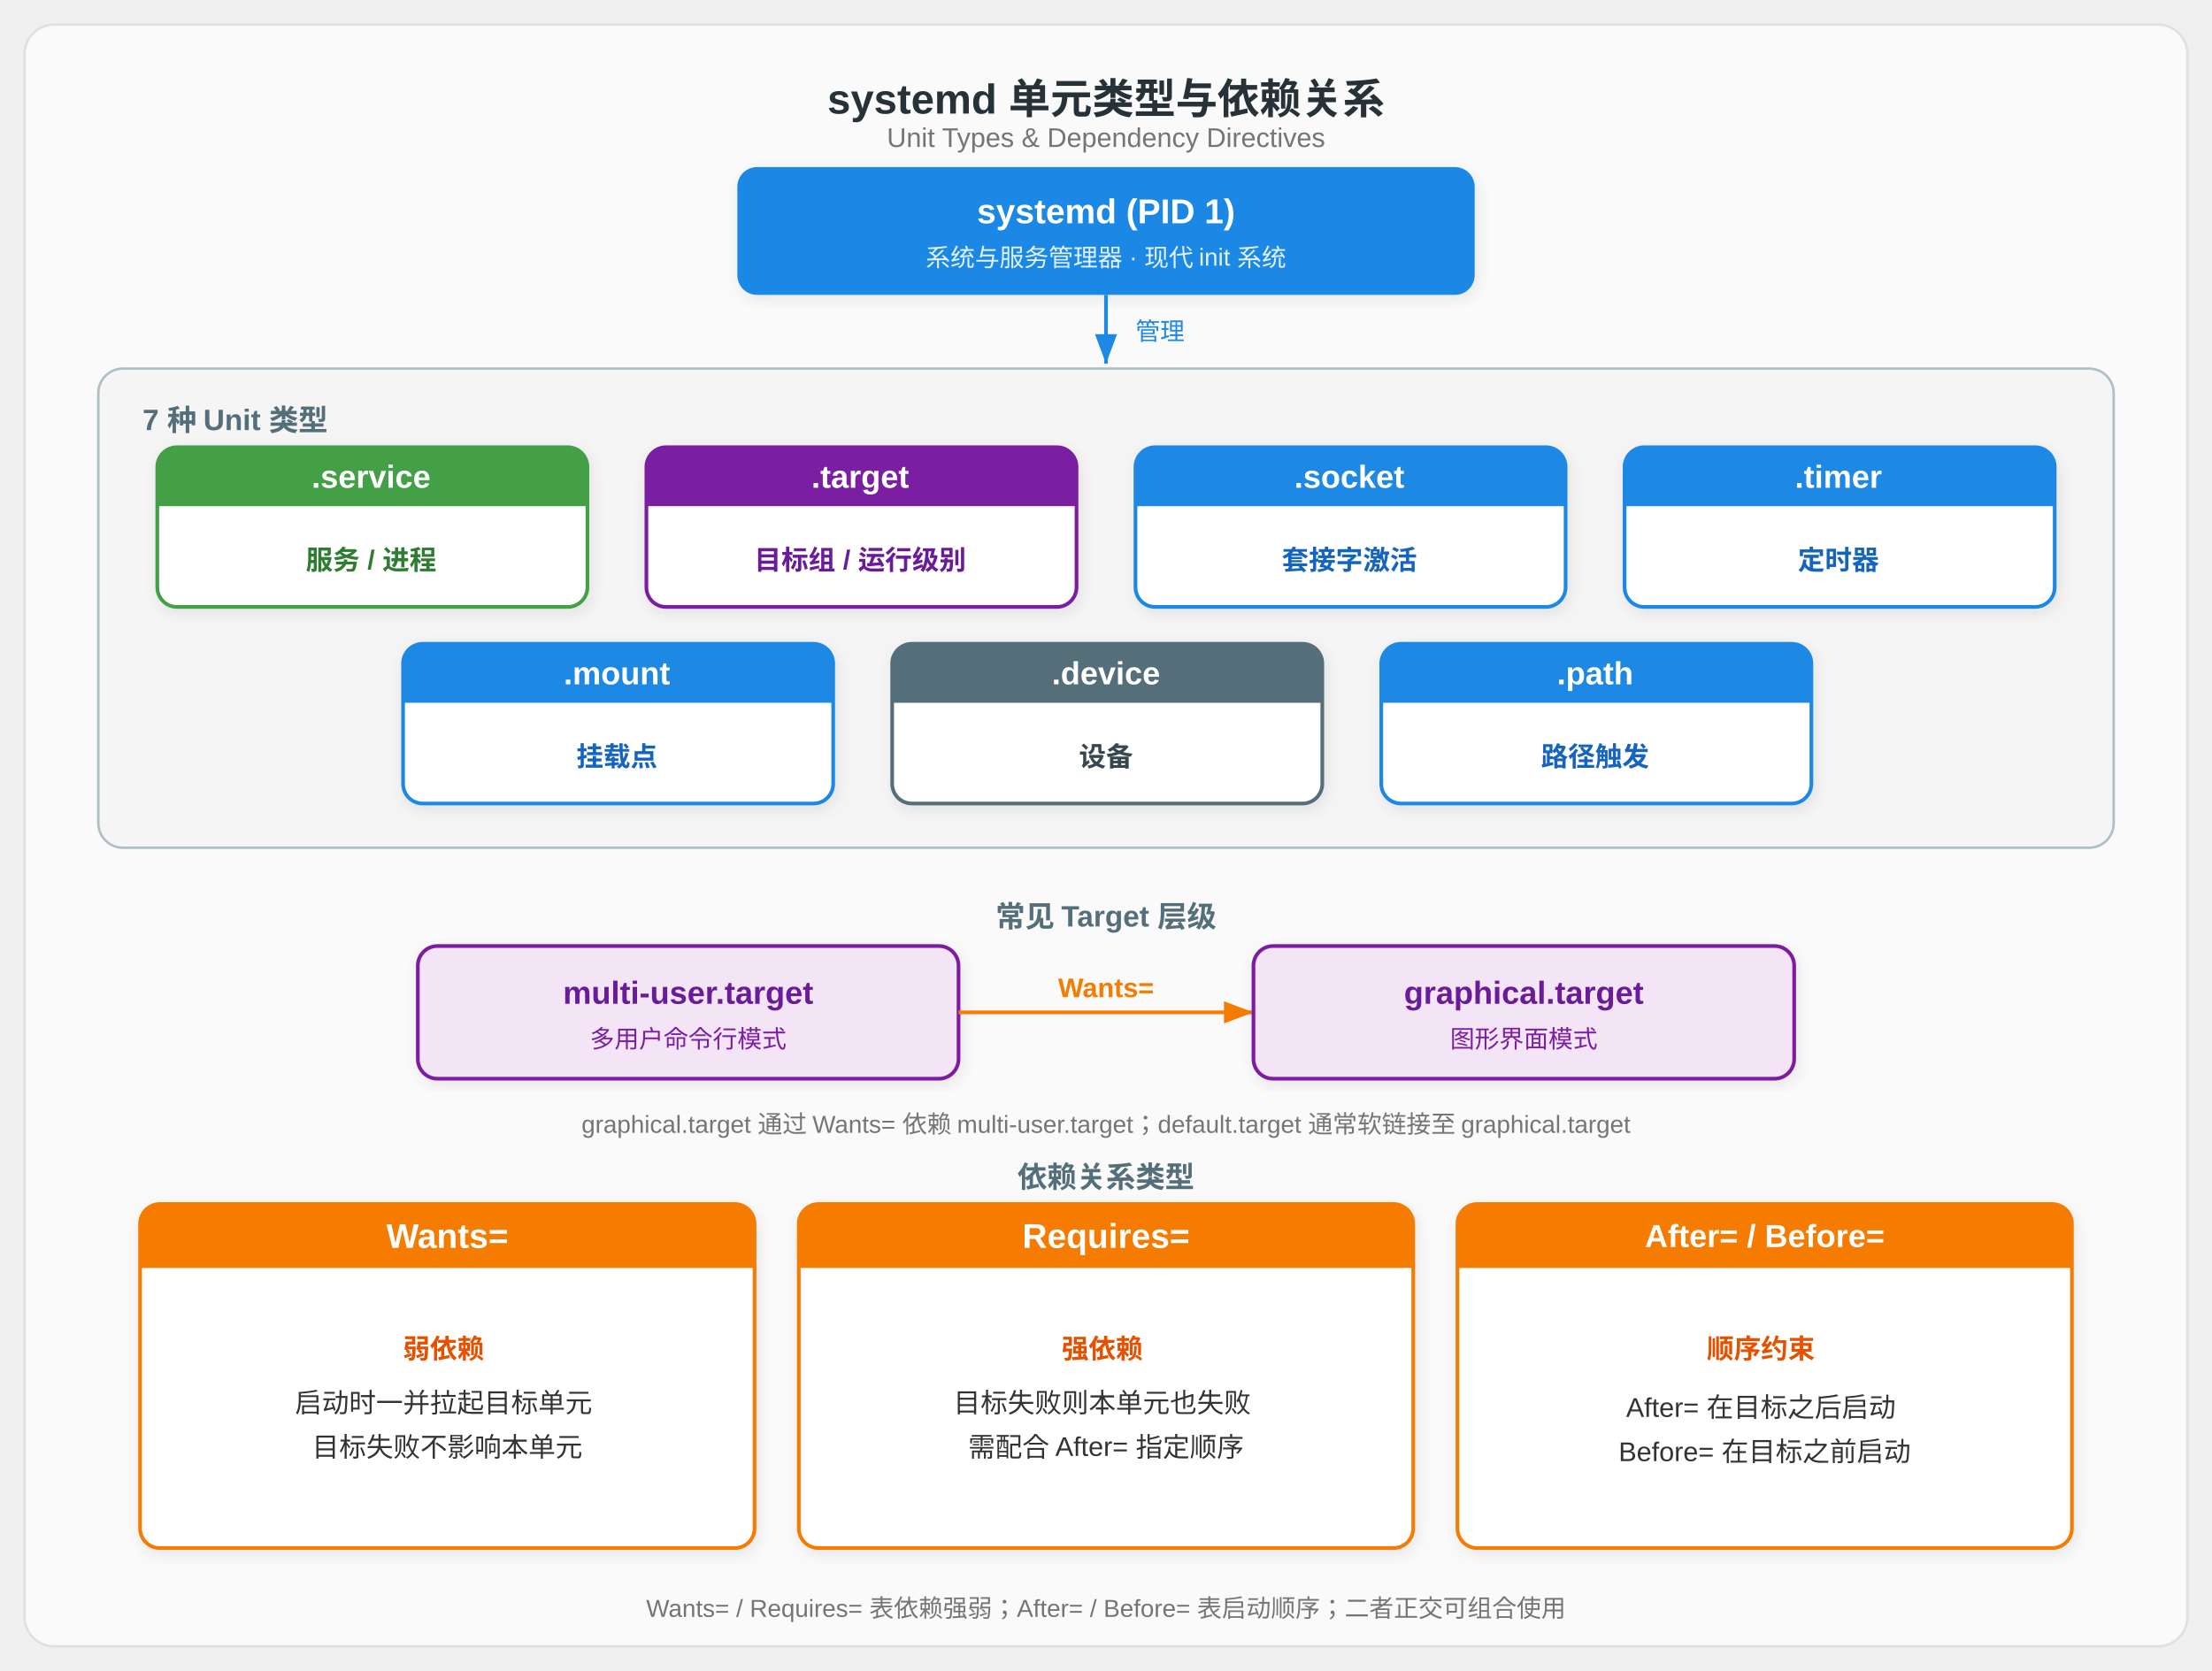
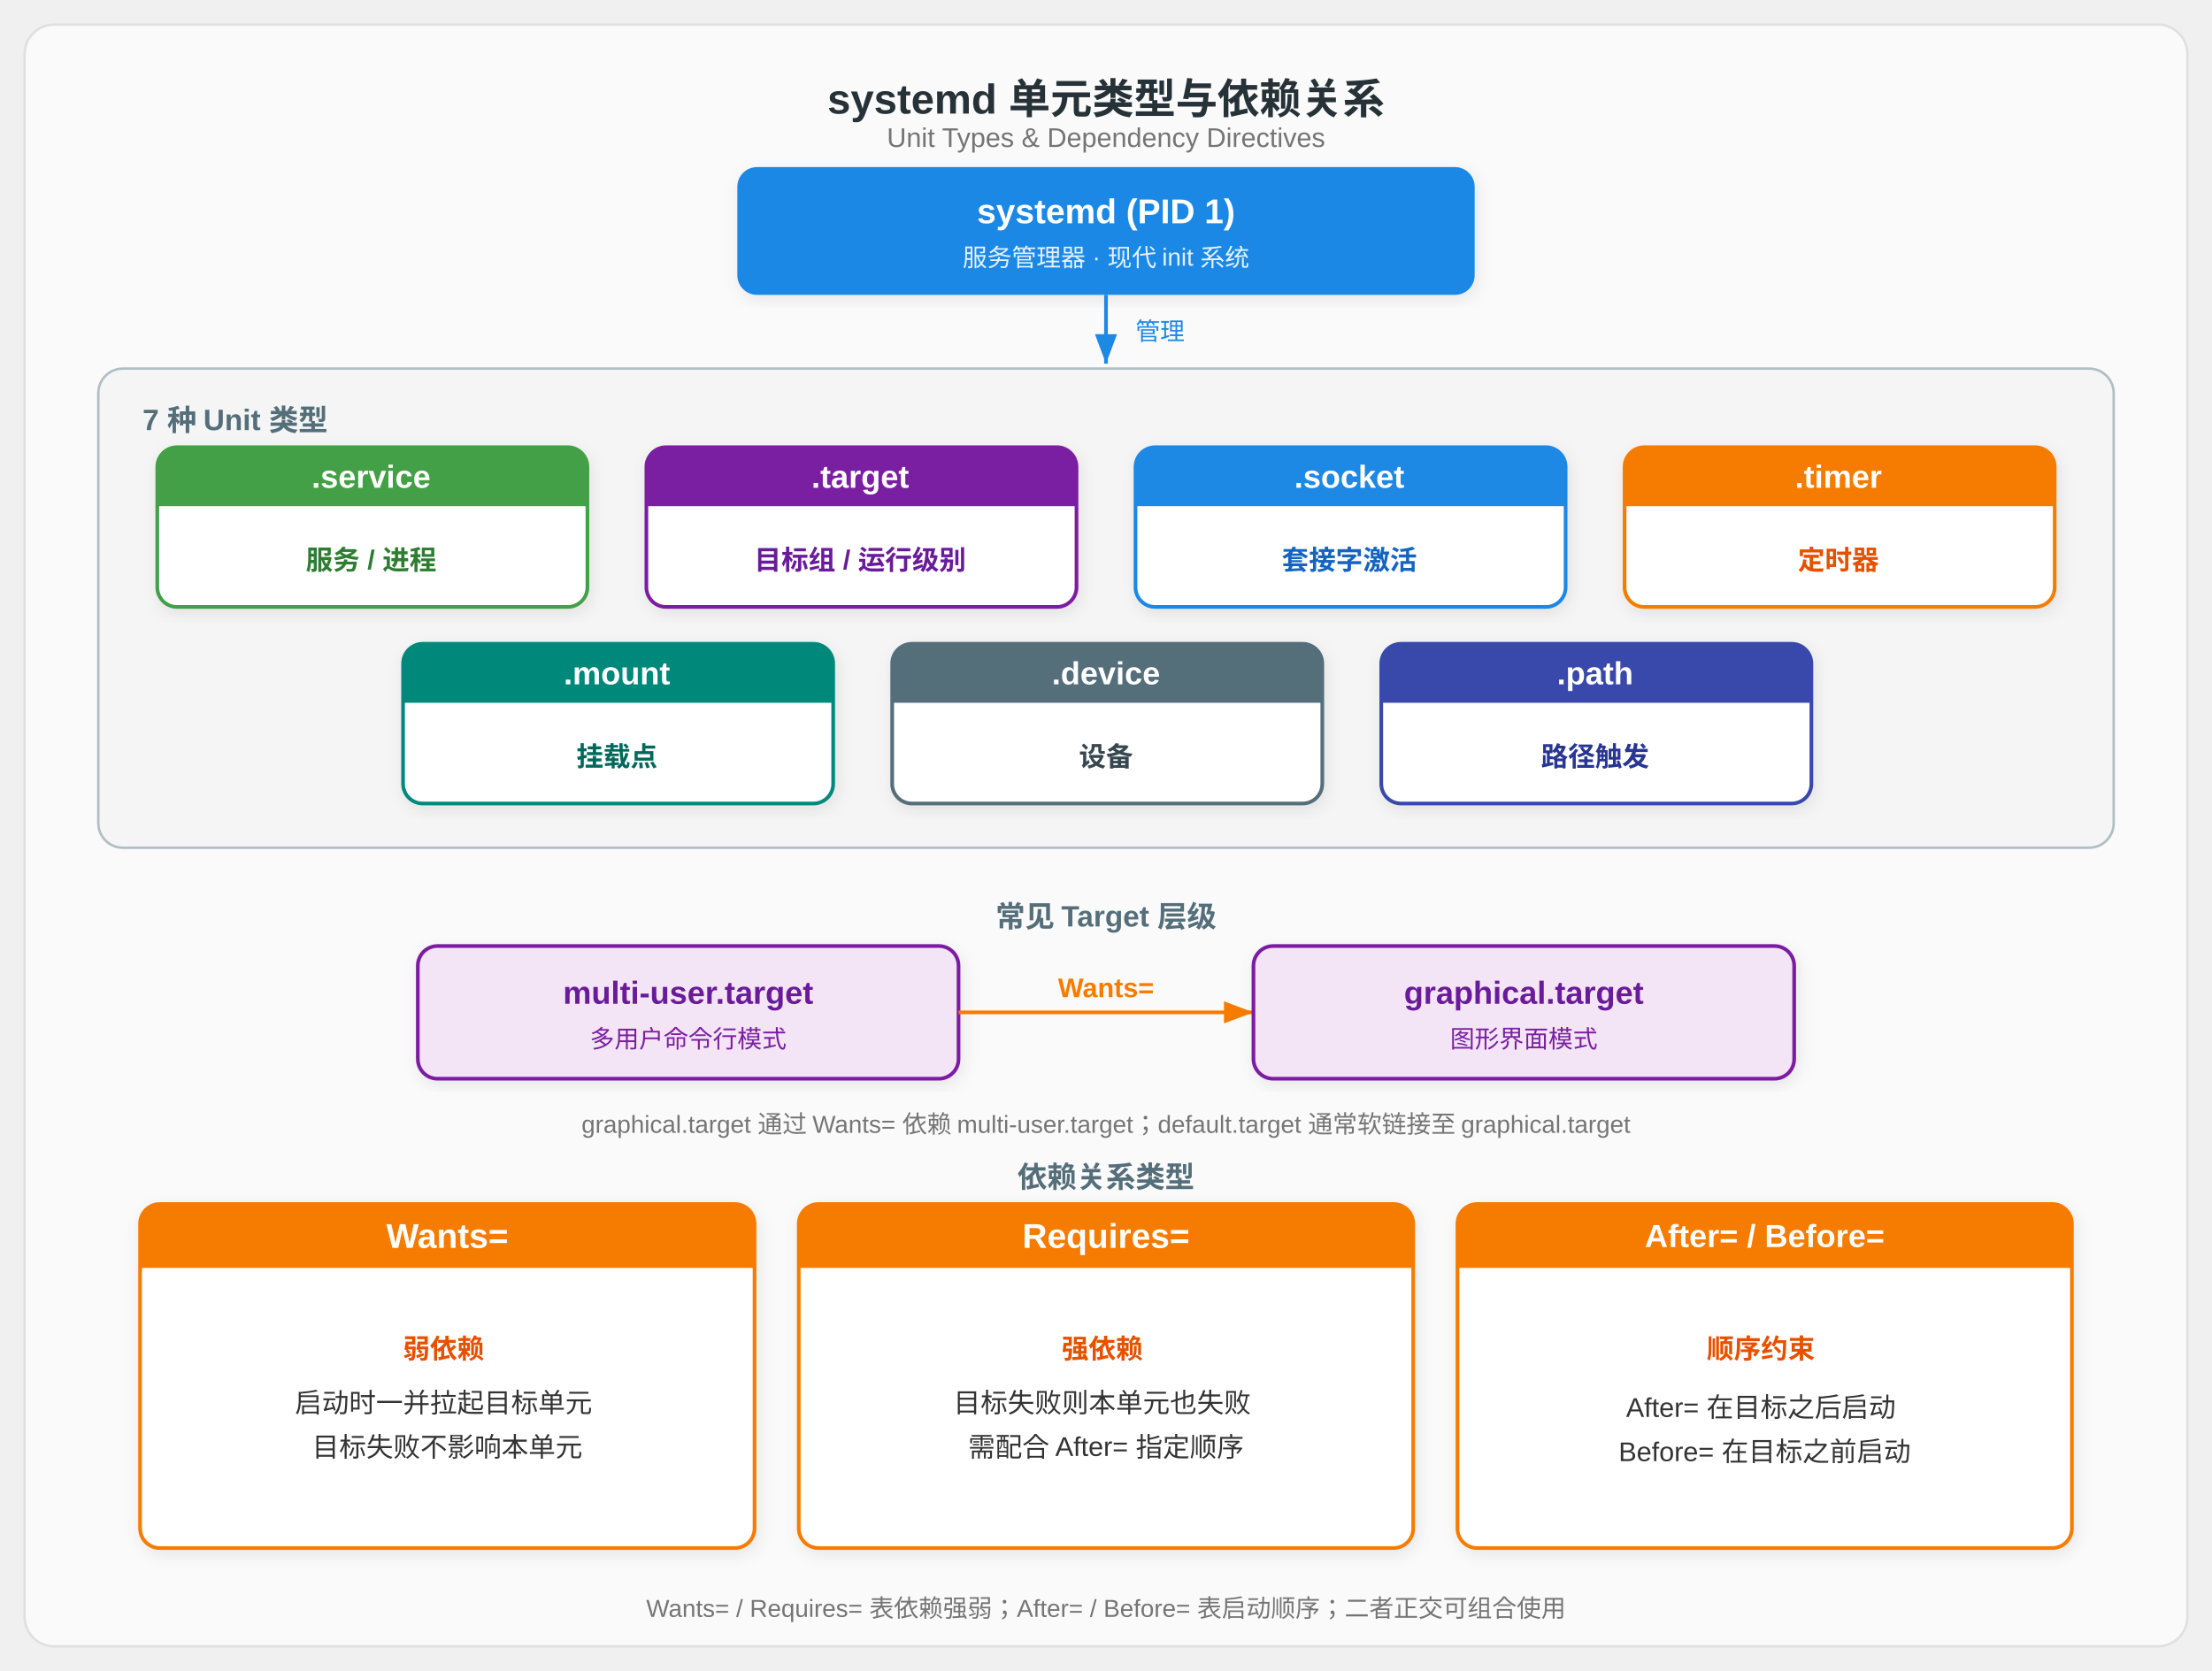
<svg xmlns="http://www.w3.org/2000/svg" viewBox="0 0 900 680" font-family="'Segoe UI',Arial,sans-serif">
  <defs>
    <filter id="s1">
      <feDropShadow dx="1" dy="2" flood-color="#000" flood-opacity="0.08" stdDeviation="3" />
    </filter>
    <marker id="ahb" markerWidth="8" markerHeight="6" refX="8" refY="3" orient="auto">
      <path d="M0,0 L8,3 L0,6Z" fill="#1E88E5" />
    </marker>
    <marker id="aho" markerWidth="8" markerHeight="6" refX="8" refY="3" orient="auto">
      <path d="M0,0 L8,3 L0,6Z" fill="#F57C00" />
    </marker>
  </defs>
  <rect x="10" y="10" width="880" height="660" rx="12" fill="#FAFAFA" stroke="#E0E0E0" stroke-width="1" />
  <text x="450" y="36" text-anchor="middle" dominant-baseline="central" font-size="17" font-weight="bold" fill="#263238">systemd 单元类型与依赖关系</text>
  <text x="450" y="56" text-anchor="middle" dominant-baseline="central" font-size="11" fill="#757575">Unit Types &amp; Dependency Directives</text>
  <rect x="300" y="68" width="300" height="52" rx="8" fill="#1E88E5" filter="url(#s1)" />
  <text x="450" y="86" text-anchor="middle" dominant-baseline="central" font-size="14" font-weight="bold" fill="#FFFFFF">systemd (PID 1)</text>
-   <text x="450" y="104" text-anchor="middle" dominant-baseline="central" font-size="10" fill="#E3F2FD">系统与服务管理器 · 现代 init 系统</text>
+   <text x="450" y="104" text-anchor="middle" dominant-baseline="central" font-size="10" fill="#E3F2FD">服务管理器 · 现代 init 系统</text>
  <path d="M450,120 L450,148" fill="none" stroke="#1E88E5" stroke-width="1.5" marker-end="url(#ahb)" />
  <text x="462" y="134" text-anchor="start" dominant-baseline="central" font-size="10" fill="#1E88E5">管理</text>
  <rect x="40" y="150" width="820" height="195" rx="10" fill="#F5F5F5" stroke="#B0BEC5" stroke-width="1" />
  <text x="58" y="168" text-anchor="start" dominant-baseline="central" font-size="12" font-weight="bold" fill="#546E7A">7 种 Unit 类型</text>
  <rect x="64" y="182" width="175" height="65" rx="8" fill="#FFFFFF" stroke="#43A047" stroke-width="1.5" filter="url(#s1)" />
  <path d="M72,182 H231 Q239,182 239,190 V206 H64 V190 Q64,182 72,182 Z" fill="#43A047" />
  <text x="151" y="194" text-anchor="middle" dominant-baseline="central" font-size="13" font-weight="bold" fill="#FFFFFF">.service</text>
  <text x="151" y="227" text-anchor="middle" dominant-baseline="central" font-size="11" font-weight="600" fill="#2E7D32">服务 / 进程</text>
  <rect x="263" y="182" width="175" height="65" rx="8" fill="#FFFFFF" stroke="#7B1FA2" stroke-width="1.5" filter="url(#s1)" />
  <path d="M271,182 H430 Q438,182 438,190 V206 H263 V190 Q263,182 271,182 Z" fill="#7B1FA2" />
  <text x="350" y="194" text-anchor="middle" dominant-baseline="central" font-size="13" font-weight="bold" fill="#FFFFFF">.target</text>
  <text x="350" y="227" text-anchor="middle" dominant-baseline="central" font-size="11" font-weight="600" fill="#6A1B9A">目标组 / 运行级别</text>
  <rect x="462" y="182" width="175" height="65" rx="8" fill="#FFFFFF" stroke="#1E88E5" stroke-width="1.5" filter="url(#s1)" />
  <path d="M470,182 H629 Q637,182 637,190 V206 H462 V190 Q462,182 470,182 Z" fill="#1E88E5" />
  <text x="549" y="194" text-anchor="middle" dominant-baseline="central" font-size="13" font-weight="bold" fill="#FFFFFF">.socket</text>
  <text x="549" y="227" text-anchor="middle" dominant-baseline="central" font-size="11" font-weight="600" fill="#1565C0">套接字激活</text>
-   <rect x="661" y="182" width="175" height="65" rx="8" fill="#FFFFFF" stroke="#1E88E5" stroke-width="1.5" filter="url(#s1)" />
-   <path d="M669,182 H828 Q836,182 836,190 V206 H661 V190 Q661,182 669,182 Z" fill="#1E88E5" />
+   <rect x="661" y="182" width="175" height="65" rx="8" fill="#FFFFFF" stroke="#F57C00" stroke-width="1.5" filter="url(#s1)" />
+   <path d="M669,182 H828 Q836,182 836,190 V206 H661 V190 Q661,182 669,182 Z" fill="#F57C00" />
  <text x="748" y="194" text-anchor="middle" dominant-baseline="central" font-size="13" font-weight="bold" fill="#FFFFFF">.timer</text>
-   <text x="748" y="227" text-anchor="middle" dominant-baseline="central" font-size="11" font-weight="600" fill="#1565C0">定时器</text>
-   <rect x="164" y="262" width="175" height="65" rx="8" fill="#FFFFFF" stroke="#1E88E5" stroke-width="1.5" filter="url(#s1)" />
-   <path d="M172,262 H331 Q339,262 339,270 V286 H164 V270 Q164,262 172,262 Z" fill="#1E88E5" />
+   <text x="748" y="227" text-anchor="middle" dominant-baseline="central" font-size="11" font-weight="600" fill="#E65100">定时器</text>
+   <rect x="164" y="262" width="175" height="65" rx="8" fill="#FFFFFF" stroke="#00897B" stroke-width="1.5" filter="url(#s1)" />
+   <path d="M172,262 H331 Q339,262 339,270 V286 H164 V270 Q164,262 172,262 Z" fill="#00897B" />
  <text x="251" y="274" text-anchor="middle" dominant-baseline="central" font-size="13" font-weight="bold" fill="#FFFFFF">.mount</text>
-   <text x="251" y="307" text-anchor="middle" dominant-baseline="central" font-size="11" font-weight="600" fill="#1565C0">挂载点</text>
+   <text x="251" y="307" text-anchor="middle" dominant-baseline="central" font-size="11" font-weight="600" fill="#00695C">挂载点</text>
  <rect x="363" y="262" width="175" height="65" rx="8" fill="#FFFFFF" stroke="#546E7A" stroke-width="1.5" filter="url(#s1)" />
  <path d="M371,262 H530 Q538,262 538,270 V286 H363 V270 Q363,262 371,262 Z" fill="#546E7A" />
  <text x="450" y="274" text-anchor="middle" dominant-baseline="central" font-size="13" font-weight="bold" fill="#FFFFFF">.device</text>
  <text x="450" y="307" text-anchor="middle" dominant-baseline="central" font-size="11" font-weight="600" fill="#37474F">设备</text>
-   <rect x="562" y="262" width="175" height="65" rx="8" fill="#FFFFFF" stroke="#1E88E5" stroke-width="1.5" filter="url(#s1)" />
-   <path d="M570,262 H729 Q737,262 737,270 V286 H562 V270 Q562,262 570,262 Z" fill="#1E88E5" />
+   <rect x="562" y="262" width="175" height="65" rx="8" fill="#FFFFFF" stroke="#3949AB" stroke-width="1.5" filter="url(#s1)" />
+   <path d="M570,262 H729 Q737,262 737,270 V286 H562 V270 Q562,262 570,262 Z" fill="#3949AB" />
  <text x="649" y="274" text-anchor="middle" dominant-baseline="central" font-size="13" font-weight="bold" fill="#FFFFFF">.path</text>
-   <text x="649" y="307" text-anchor="middle" dominant-baseline="central" font-size="11" font-weight="600" fill="#1565C0">路径触发</text>
+   <text x="649" y="307" text-anchor="middle" dominant-baseline="central" font-size="11" font-weight="600" fill="#283593">路径触发</text>
  <text x="450" y="372" text-anchor="middle" dominant-baseline="central" font-size="12" font-weight="bold" fill="#546E7A">常见 Target 层级</text>
  <rect x="170" y="385" width="220" height="54" rx="8" fill="#F3E5F5" stroke="#7B1FA2" stroke-width="1.5" filter="url(#s1)" />
  <text x="280" y="404" text-anchor="middle" dominant-baseline="central" font-size="13" font-weight="bold" fill="#6A1B9A">multi-user.target</text>
  <text x="280" y="422" text-anchor="middle" dominant-baseline="central" font-size="10" fill="#7B1FA2">多用户命令行模式</text>
  <path d="M390,412 L510,412" fill="none" stroke="#F57C00" stroke-width="1.5" marker-end="url(#aho)" />
  <text x="450" y="402" text-anchor="middle" dominant-baseline="central" font-size="11" font-weight="600" fill="#F57C00">Wants=</text>
  <rect x="510" y="385" width="220" height="54" rx="8" fill="#F3E5F5" stroke="#7B1FA2" stroke-width="1.5" filter="url(#s1)" />
  <text x="620" y="404" text-anchor="middle" dominant-baseline="central" font-size="13" font-weight="bold" fill="#6A1B9A">graphical.target</text>
  <text x="620" y="422" text-anchor="middle" dominant-baseline="central" font-size="10" fill="#7B1FA2">图形界面模式</text>
  <text x="450" y="455" text-anchor="middle" dominant-baseline="central" font-size="10" fill="#757575">graphical.target 通过 Wants= 依赖 multi-user.target；default.target 通常软链接至 graphical.target</text>
  <text x="450" y="478" text-anchor="middle" dominant-baseline="central" font-size="12" font-weight="bold" fill="#546E7A">依赖关系类型</text>
  <rect x="57" y="490" width="250" height="140" rx="8" fill="#FFFFFF" stroke="#F57C00" stroke-width="1.5" filter="url(#s1)" />
  <path d="M65,490 H299 Q307,490 307,498 V516 H57 V498 Q57,490 65,490 Z" fill="#F57C00" />
  <text x="182" y="503" text-anchor="middle" dominant-baseline="central" font-size="14" font-weight="bold" fill="#FFFFFF">Wants=</text>
  <text x="182" y="548" text-anchor="middle" dominant-baseline="central" font-size="11" fill="#333">
    <tspan x="182" font-weight="600" fill="#E65100">弱依赖</tspan>
    <tspan x="182" dy="22">启动时一并拉起目标单元</tspan>
    <tspan x="182" dy="18">目标失败不影响本单元</tspan>
  </text>
  <rect x="325" y="490" width="250" height="140" rx="8" fill="#FFFFFF" stroke="#F57C00" stroke-width="1.5" filter="url(#s1)" />
  <path d="M333,490 H567 Q575,490 575,498 V516 H325 V498 Q325,490 333,490 Z" fill="#F57C00" />
  <text x="450" y="503" text-anchor="middle" dominant-baseline="central" font-size="14" font-weight="bold" fill="#FFFFFF">Requires=</text>
  <text x="450" y="548" text-anchor="middle" dominant-baseline="central" font-size="11" fill="#333">
    <tspan x="450" font-weight="600" fill="#E65100">强依赖</tspan>
    <tspan x="450" dy="22">目标失败则本单元也失败</tspan>
    <tspan x="450" dy="18">需配合 After= 指定顺序</tspan>
  </text>
  <rect x="593" y="490" width="250" height="140" rx="8" fill="#FFFFFF" stroke="#F57C00" stroke-width="1.5" filter="url(#s1)" />
  <path d="M601,490 H835 Q843,490 843,498 V516 H593 V498 Q593,490 601,490 Z" fill="#F57C00" />
  <text x="718" y="503" text-anchor="middle" dominant-baseline="central" font-size="13" font-weight="bold" fill="#FFFFFF">After= / Before=</text>
  <text x="718" y="548" text-anchor="middle" dominant-baseline="central" font-size="11" fill="#333">
    <tspan x="718" font-weight="600" fill="#E65100">顺序约束</tspan>
    <tspan x="718" dy="22">After= 在目标之后启动</tspan>
    <tspan x="718" dy="18">Before= 在目标之前启动</tspan>
  </text>
  <text x="450" y="652" text-anchor="middle" dominant-baseline="central" font-size="10" fill="#757575">Wants= / Requires= 表依赖强弱；After= / Before= 表启动顺序；二者正交可组合使用</text>
</svg>
